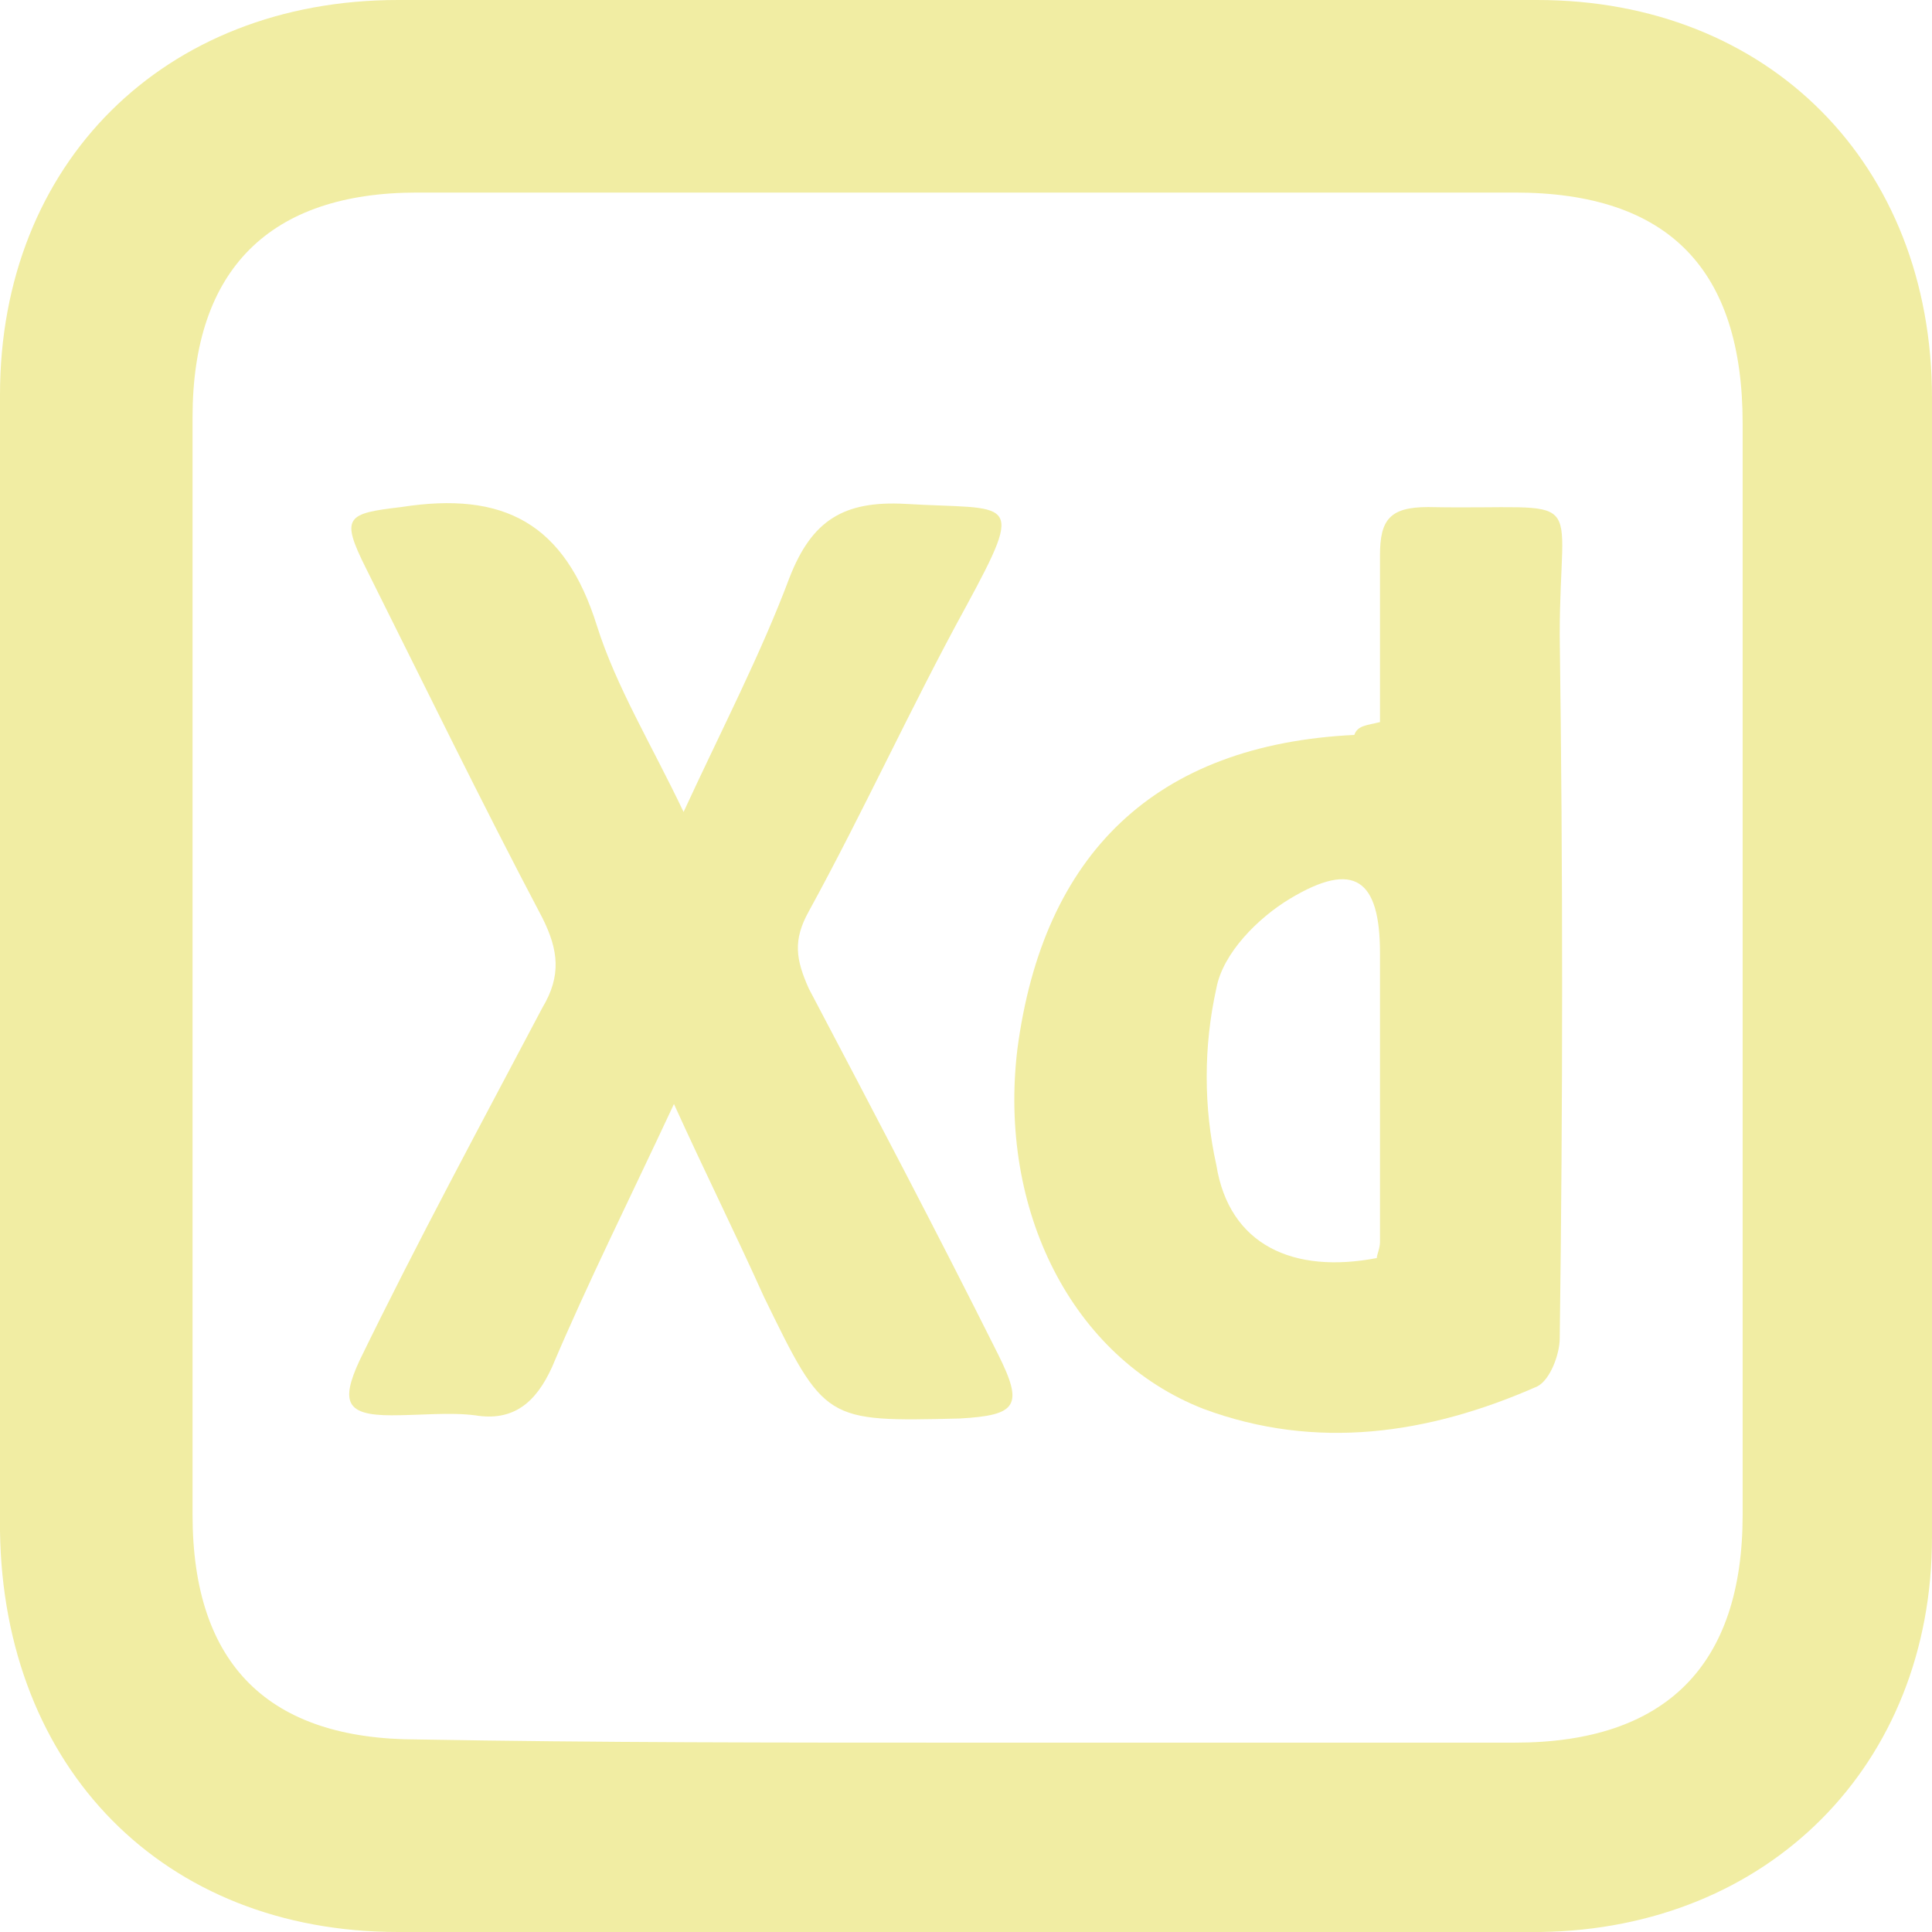
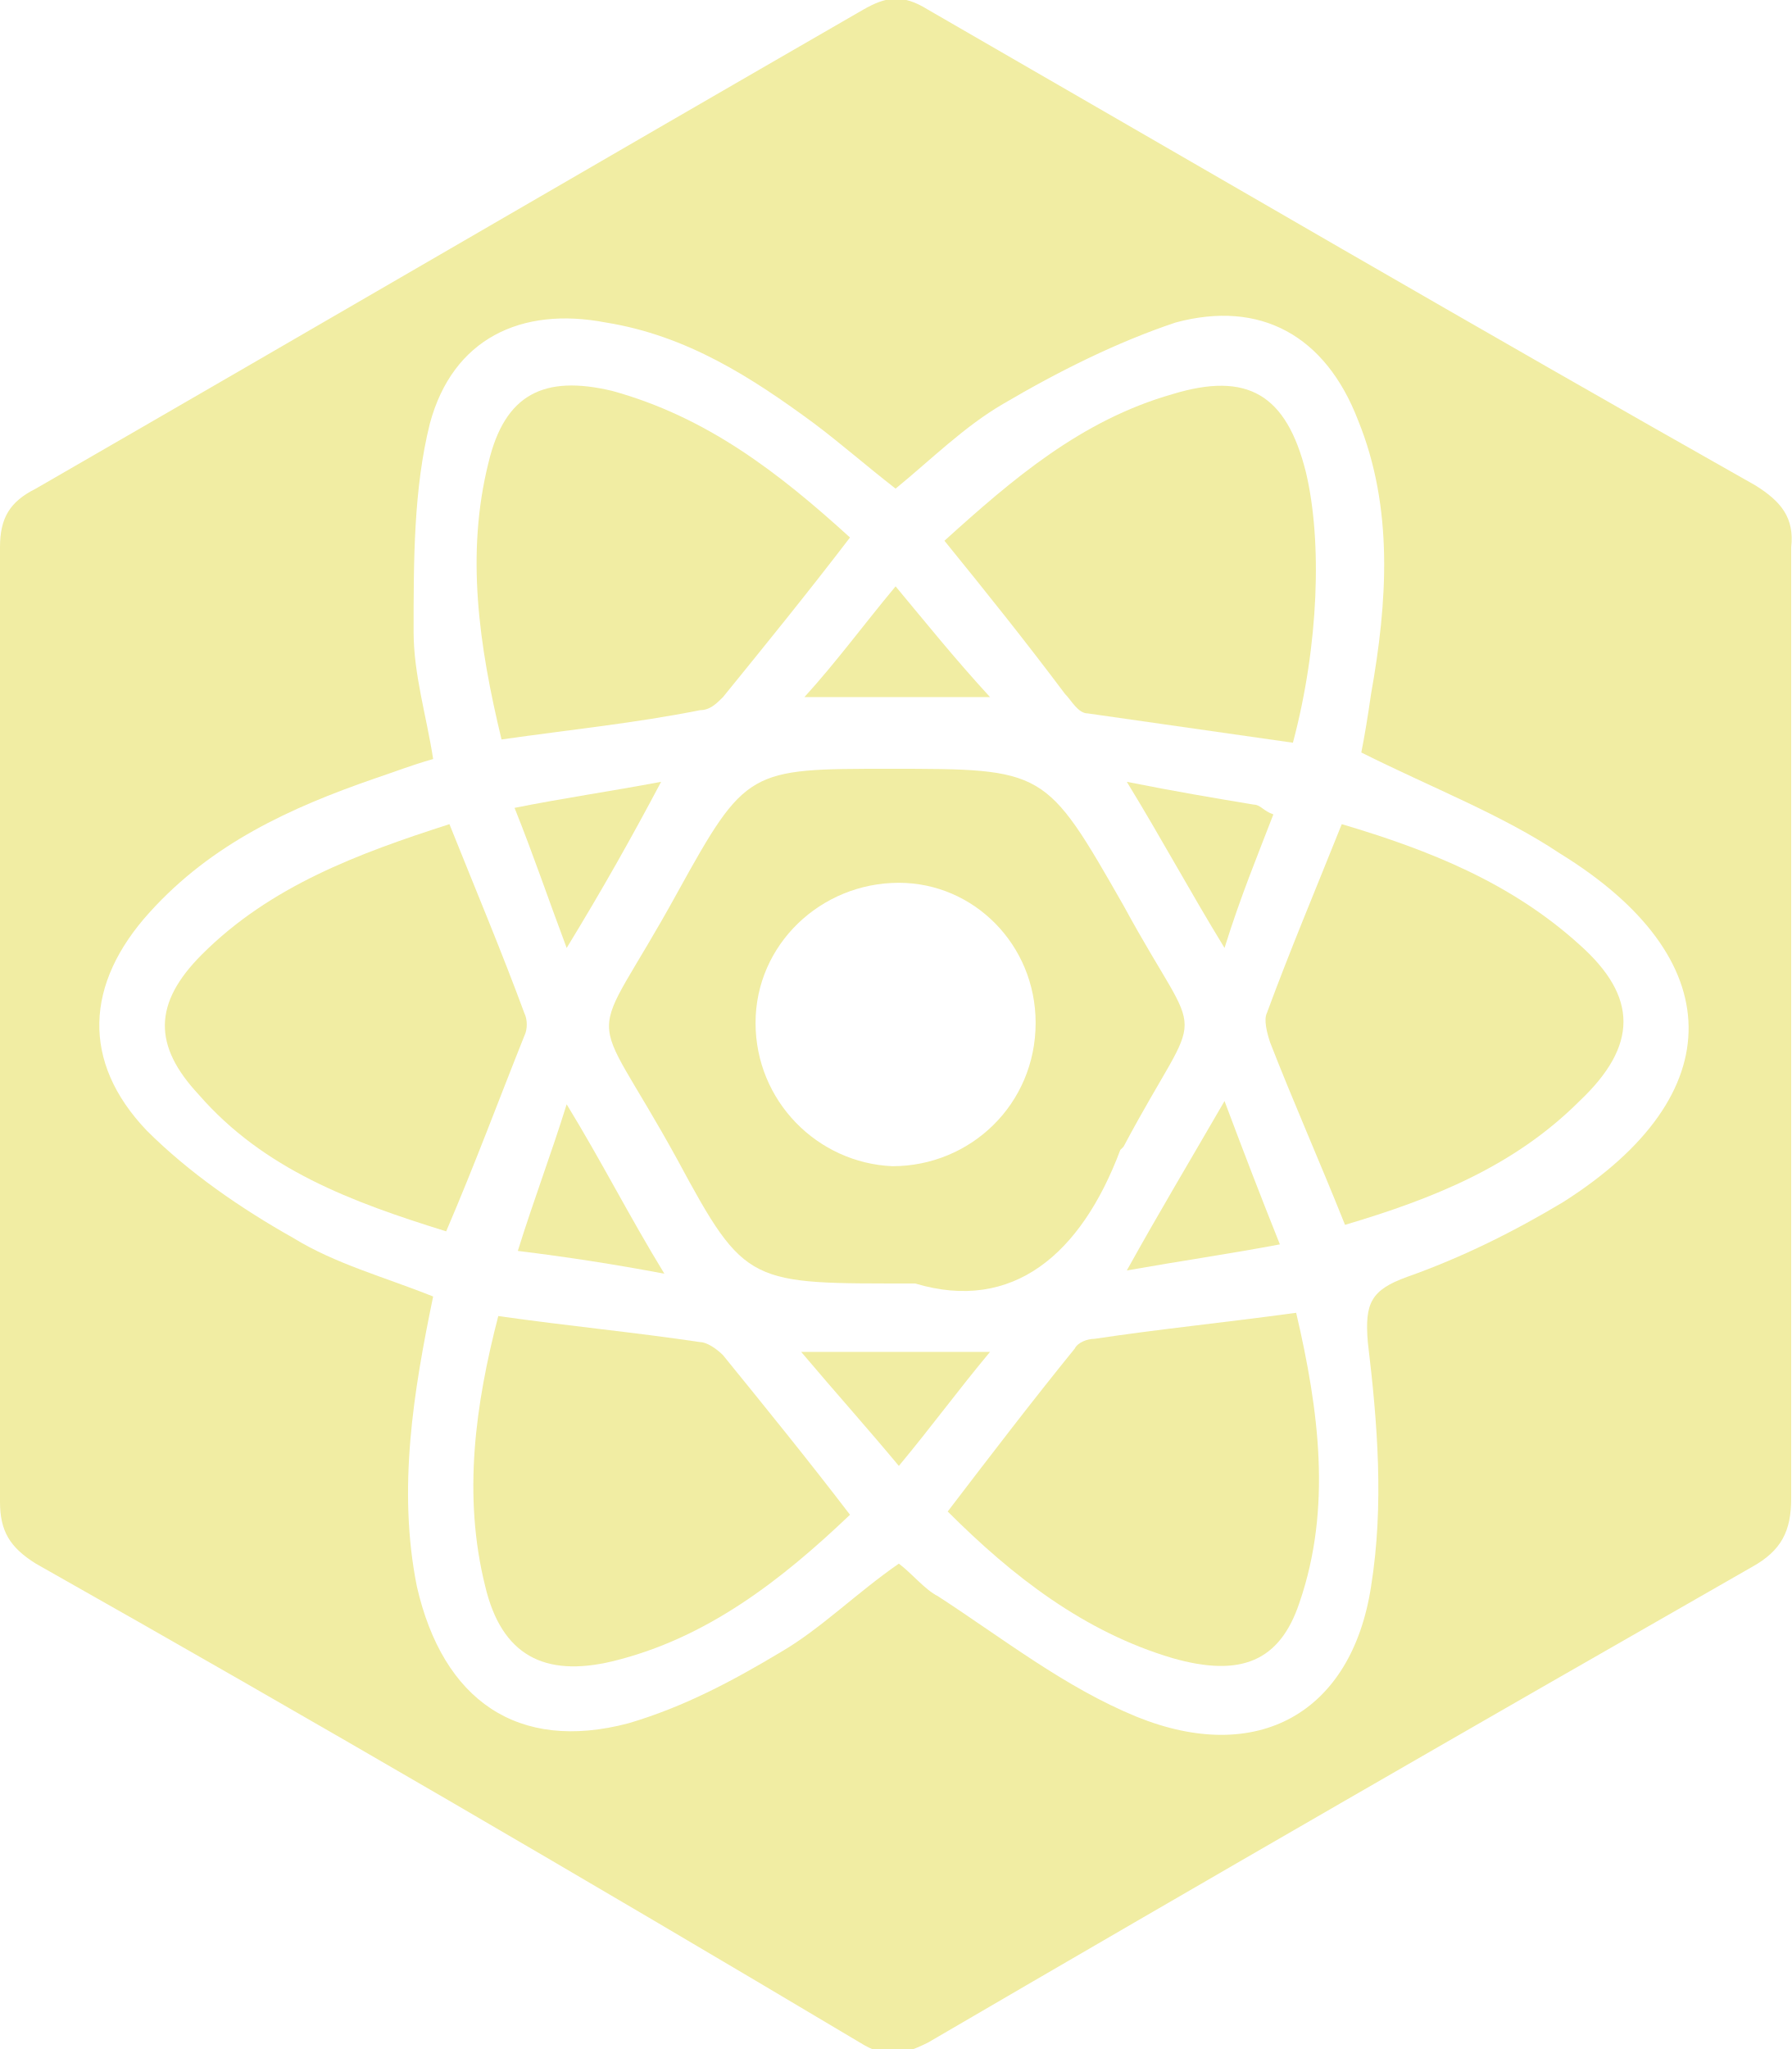
- <svg xmlns="http://www.w3.org/2000/svg" version="1.1" id="Calque_1" x="0px" y="0px" viewBox="0 0 60.2 60.2" style="enable-background:new 0 0 60.2 60.2;" xml:space="preserve">
+ <svg xmlns="http://www.w3.org/2000/svg" version="1.1" id="Calque_1" x="0px" y="0px" viewBox="0 0 55 62.9" style="enable-background:new 0 0 55 62.9;" xml:space="preserve">
  <style type="text/css">
	.st0{fill:#F1EDA3;}
</style>
  <g>
-     <path class="st0" d="M30.1,60.2c-5.9,0-11.8,0-17.7,0C5.1,60.2,0.1,55.1,0,47.7c0-11.8,0-23.6,0-35.4C0,5.1,5.1,0,12.4,0   c11.8,0,23.7,0,35.5,0c7.2,0,12.3,5.1,12.3,12.4c0,11.8,0,23.7,0,35.5c0,7.1-5.1,12.2-12.2,12.3C42,60.3,36.1,60.2,30.1,60.2z    M30,54.3c5.7,0,11.4,0,17.2,0c4.7,0,7.1-2.4,7.1-7.1c0-11.4,0-22.7,0-34C54.3,8.4,52,6,47.2,6C35.8,6,24.4,6,13,6   c-4.6,0-7,2.4-7,7c0,11.4,0,22.8,0,34.2c0,4.7,2.4,7,7,7C18.6,54.3,24.3,54.3,30,54.3z" />
-     <path class="st0" d="M21,34.4c-1.4,3-2.7,5.6-3.8,8.2c-0.5,1.1-1.2,1.7-2.4,1.5c-0.8-0.1-1.7,0-2.6,0c-1.4,0-1.6-0.4-1-1.7   C13,38.7,15,35,16.9,31.4c0.6-1,0.5-1.8,0-2.8c-1.9-3.6-3.7-7.3-5.5-10.9c-0.8-1.6-0.6-1.7,1.1-1.9c3.2-0.5,5.1,0.5,6.1,3.7   c0.6,1.9,1.7,3.7,2.7,5.8c1.2-2.6,2.4-4.9,3.3-7.3c0.7-1.8,1.7-2.4,3.6-2.3c3.3,0.2,3.8-0.3,1.9,3.2c-1.7,3.1-3.2,6.4-4.9,9.5   c-0.5,0.9-0.4,1.5,0,2.4c2,3.8,4,7.6,5.9,11.4c0.8,1.6,0.6,1.9-1.2,2c-4.2,0.1-4.2,0.1-6.1-3.8C22.9,38.4,22,36.6,21,34.4z" />
-     <path class="st0" d="M43,22.5c0-1.8,0-3.5,0-5.2c0-1.1,0.3-1.5,1.5-1.5c5.1,0.1,4.1-0.7,4.1,4c0.1,7.3,0.1,14.6,0,21.9   c0,0.5-0.3,1.3-0.7,1.5c-3.4,1.5-6.9,2-10.4,0.7c-4.1-1.6-6.4-6.2-5.8-11.2c0.8-6.1,4.3-9.5,10.5-9.8C42.3,22.6,42.6,22.6,43,22.5z    M42.9,39.2c0-0.1,0.1-0.3,0.1-0.5c0-3,0-6,0-9c0-2.3-0.8-2.9-2.8-1.7c-1,0.6-2.1,1.7-2.3,2.8c-0.4,1.8-0.4,3.7,0,5.5   C38.3,38.8,40.3,39.7,42.9,39.2z" />
+     <path class="st0" d="M55,31.5c0,4.8,0,9.6,0,14.5c0,1-0.3,1.6-1.2,2.1c-8.4,4.8-16.9,9.7-25.3,14.6c-0.8,0.4-1.3,0.5-2.1,0   C18,57.7,9.6,52.8,1.1,48C0.3,47.5,0,47,0,46.1c0-9.8,0-19.6,0-29.3c0-0.9,0.3-1.4,1.1-1.8C9.6,10.1,18,5.2,26.5,0.3   c0.7-0.4,1.2-0.5,2,0c8.5,4.9,16.9,9.8,25.4,14.6c0.8,0.5,1.2,1,1.1,1.9C55,21.8,55,26.6,55,31.5z M41.8,23.1   c0.1-0.5,0.2-1.1,0.3-1.8c0.5-2.8,0.7-5.7-0.4-8.4c-1-2.6-3-3.7-5.6-3c-1.8,0.6-3.6,1.5-5.3,2.5c-1.2,0.7-2.2,1.7-3.3,2.6   c-0.9-0.7-1.7-1.4-2.5-2c-1.9-1.4-3.9-2.7-6.4-3.1c-2.6-0.5-4.7,0.5-5.4,3.1c-0.5,2-0.5,4.2-0.5,6.4c0,1.3,0.4,2.6,0.6,3.9   c-0.7,0.2-1.2,0.4-1.8,0.6c-2.6,0.9-5,2-6.9,4.1c-2,2.2-2.1,4.6-0.1,6.7C5.8,36,7.4,37.1,9,38c1.3,0.8,2.8,1.2,4.3,1.8   c-0.6,2.9-1.1,5.9-0.5,8.9c0.8,3.5,3.1,5.1,6.5,4.2c1.7-0.5,3.2-1.3,4.7-2.2c1.2-0.7,2.3-1.8,3.6-2.7c0.4,0.3,0.8,0.8,1.2,1   c2,1.3,3.9,2.8,6.1,3.7c3.7,1.5,6.6-0.1,7.2-4c0.4-2.5,0.2-5-0.1-7.5c-0.1-1.2,0.1-1.6,1.2-2c1.7-0.6,3.3-1.4,4.8-2.3   c5.2-3.3,5.1-7.5-0.1-10.7C46.1,25,44,24.2,41.8,23.1z" />
+     <path class="st0" d="M28.1,39.4c-5.1,0-5.2,0.1-7.3-3.8c-2.8-5.1-2.8-3.1,0-8.2c2.1-3.8,2.2-3.8,6.5-3.8c4.8,0,4.8,0,7.2,4.2   c2.5,4.6,2.5,2.7,0,7.4c0,0-0.1,0.1-0.1,0.1C33.2,38.5,31.1,40.3,28.1,39.4z M31.8,31.4c0-2.4-1.9-4.3-4.2-4.3   c-2.4,0-4.4,1.9-4.4,4.3c0,2.4,1.9,4.3,4.2,4.4C29.8,35.8,31.8,33.9,31.8,31.4z" />
+     <path class="st0" d="M13.8,25.3c0.8,2,1.6,3.9,2.3,5.8c0.1,0.2,0.1,0.5,0,0.7c-0.8,2-1.5,3.9-2.4,6c-2.9-0.9-5.6-1.9-7.6-4.2   c-1.4-1.5-1.4-2.8,0.1-4.3C8.3,27.2,11,26.2,13.8,25.3z" />
+     <path class="st0" d="M15.3,40.4c2.1,0.3,4.2,0.5,6.2,0.8c0.2,0,0.5,0.2,0.7,0.4c1.3,1.6,2.6,3.2,3.9,4.9c-2.1,2-4.4,3.8-7.3,4.5   c-2.1,0.5-3.4-0.2-3.9-2.3C14.2,45.9,14.6,43.1,15.3,40.4z" />
+     <path class="st0" d="M39.8,40.3c0.7,3,1.1,6,0.1,8.9c-0.6,1.8-1.8,2.3-3.9,1.7c-2.7-0.8-4.9-2.5-6.9-4.5c1.3-1.7,2.6-3.4,3.9-5   c0.1-0.2,0.4-0.3,0.6-0.3C35.6,40.8,37.6,40.6,39.8,40.3z" />
+     <path class="st0" d="M29,16.6c2.1-1.9,4.2-3.7,7-4.5c2.3-0.7,3.5,0,4.1,2.4c0.5,2.1,0.4,5.3-0.4,8.3c-2.1-0.3-4.2-0.6-6.3-0.9   c-0.3,0-0.5-0.4-0.7-0.6C31.5,19.7,30.3,18.2,29,16.6z" />
+     <path class="st0" d="M15.4,22.7c-0.7-2.9-1.1-5.7-0.4-8.5c0.5-2.1,1.7-2.7,3.8-2.2c2.9,0.8,5.1,2.5,7.3,4.5   c-1.3,1.7-2.6,3.3-3.9,4.9c-0.2,0.2-0.4,0.4-0.7,0.4C19.5,22.2,17.5,22.4,15.4,22.7z" />
+     <path class="st0" d="M41.3,37.6c-0.8-2-1.6-3.8-2.3-5.6c-0.1-0.3-0.2-0.7-0.1-0.9c0.7-1.9,1.5-3.8,2.3-5.8c2.7,0.8,5.2,1.8,7.3,3.7   c1.8,1.6,1.8,3.1,0,4.8C46.5,35.8,44,36.8,41.3,37.6z" />
+     <path class="st0" d="M39.3,38.2c-1.6,0.3-3,0.5-4.7,0.8c1-1.8,1.9-3.3,3-5.2C38.2,35.4,38.7,36.7,39.3,38.2z" />
+     <path class="st0" d="M30.4,41.5c-1,1.2-1.8,2.3-2.8,3.5c-1-1.2-1.9-2.2-3-3.5C26.6,41.5,28.4,41.5,30.4,41.5z" />
+     <path class="st0" d="M17.4,33.9c1.1,1.8,1.9,3.4,3,5.2c-1.6-0.3-2.9-0.5-4.5-0.7C16.4,36.8,16.9,35.5,17.4,33.9z" />
+     <path class="st0" d="M27.5,18c1,1.2,1.8,2.2,2.9,3.4c-2,0-3.7,0-5.7,0C25.7,20.3,26.5,19.2,27.5,18z" />
+     <path class="st0" d="M17.4,29.1c-0.6-1.6-1-2.8-1.6-4.3c1.5-0.3,2.9-0.5,4.5-0.8C19.4,25.7,18.5,27.3,17.4,29.1z" />
+     <path class="st0" d="M34.6,24c1.5,0.3,2.7,0.5,3.9,0.7c0.2,0,0.3,0.2,0.6,0.3c-0.5,1.3-1,2.5-1.5,4.1C36.5,27.3,35.7,25.8,34.6,24z   " />
  </g>
</svg>
